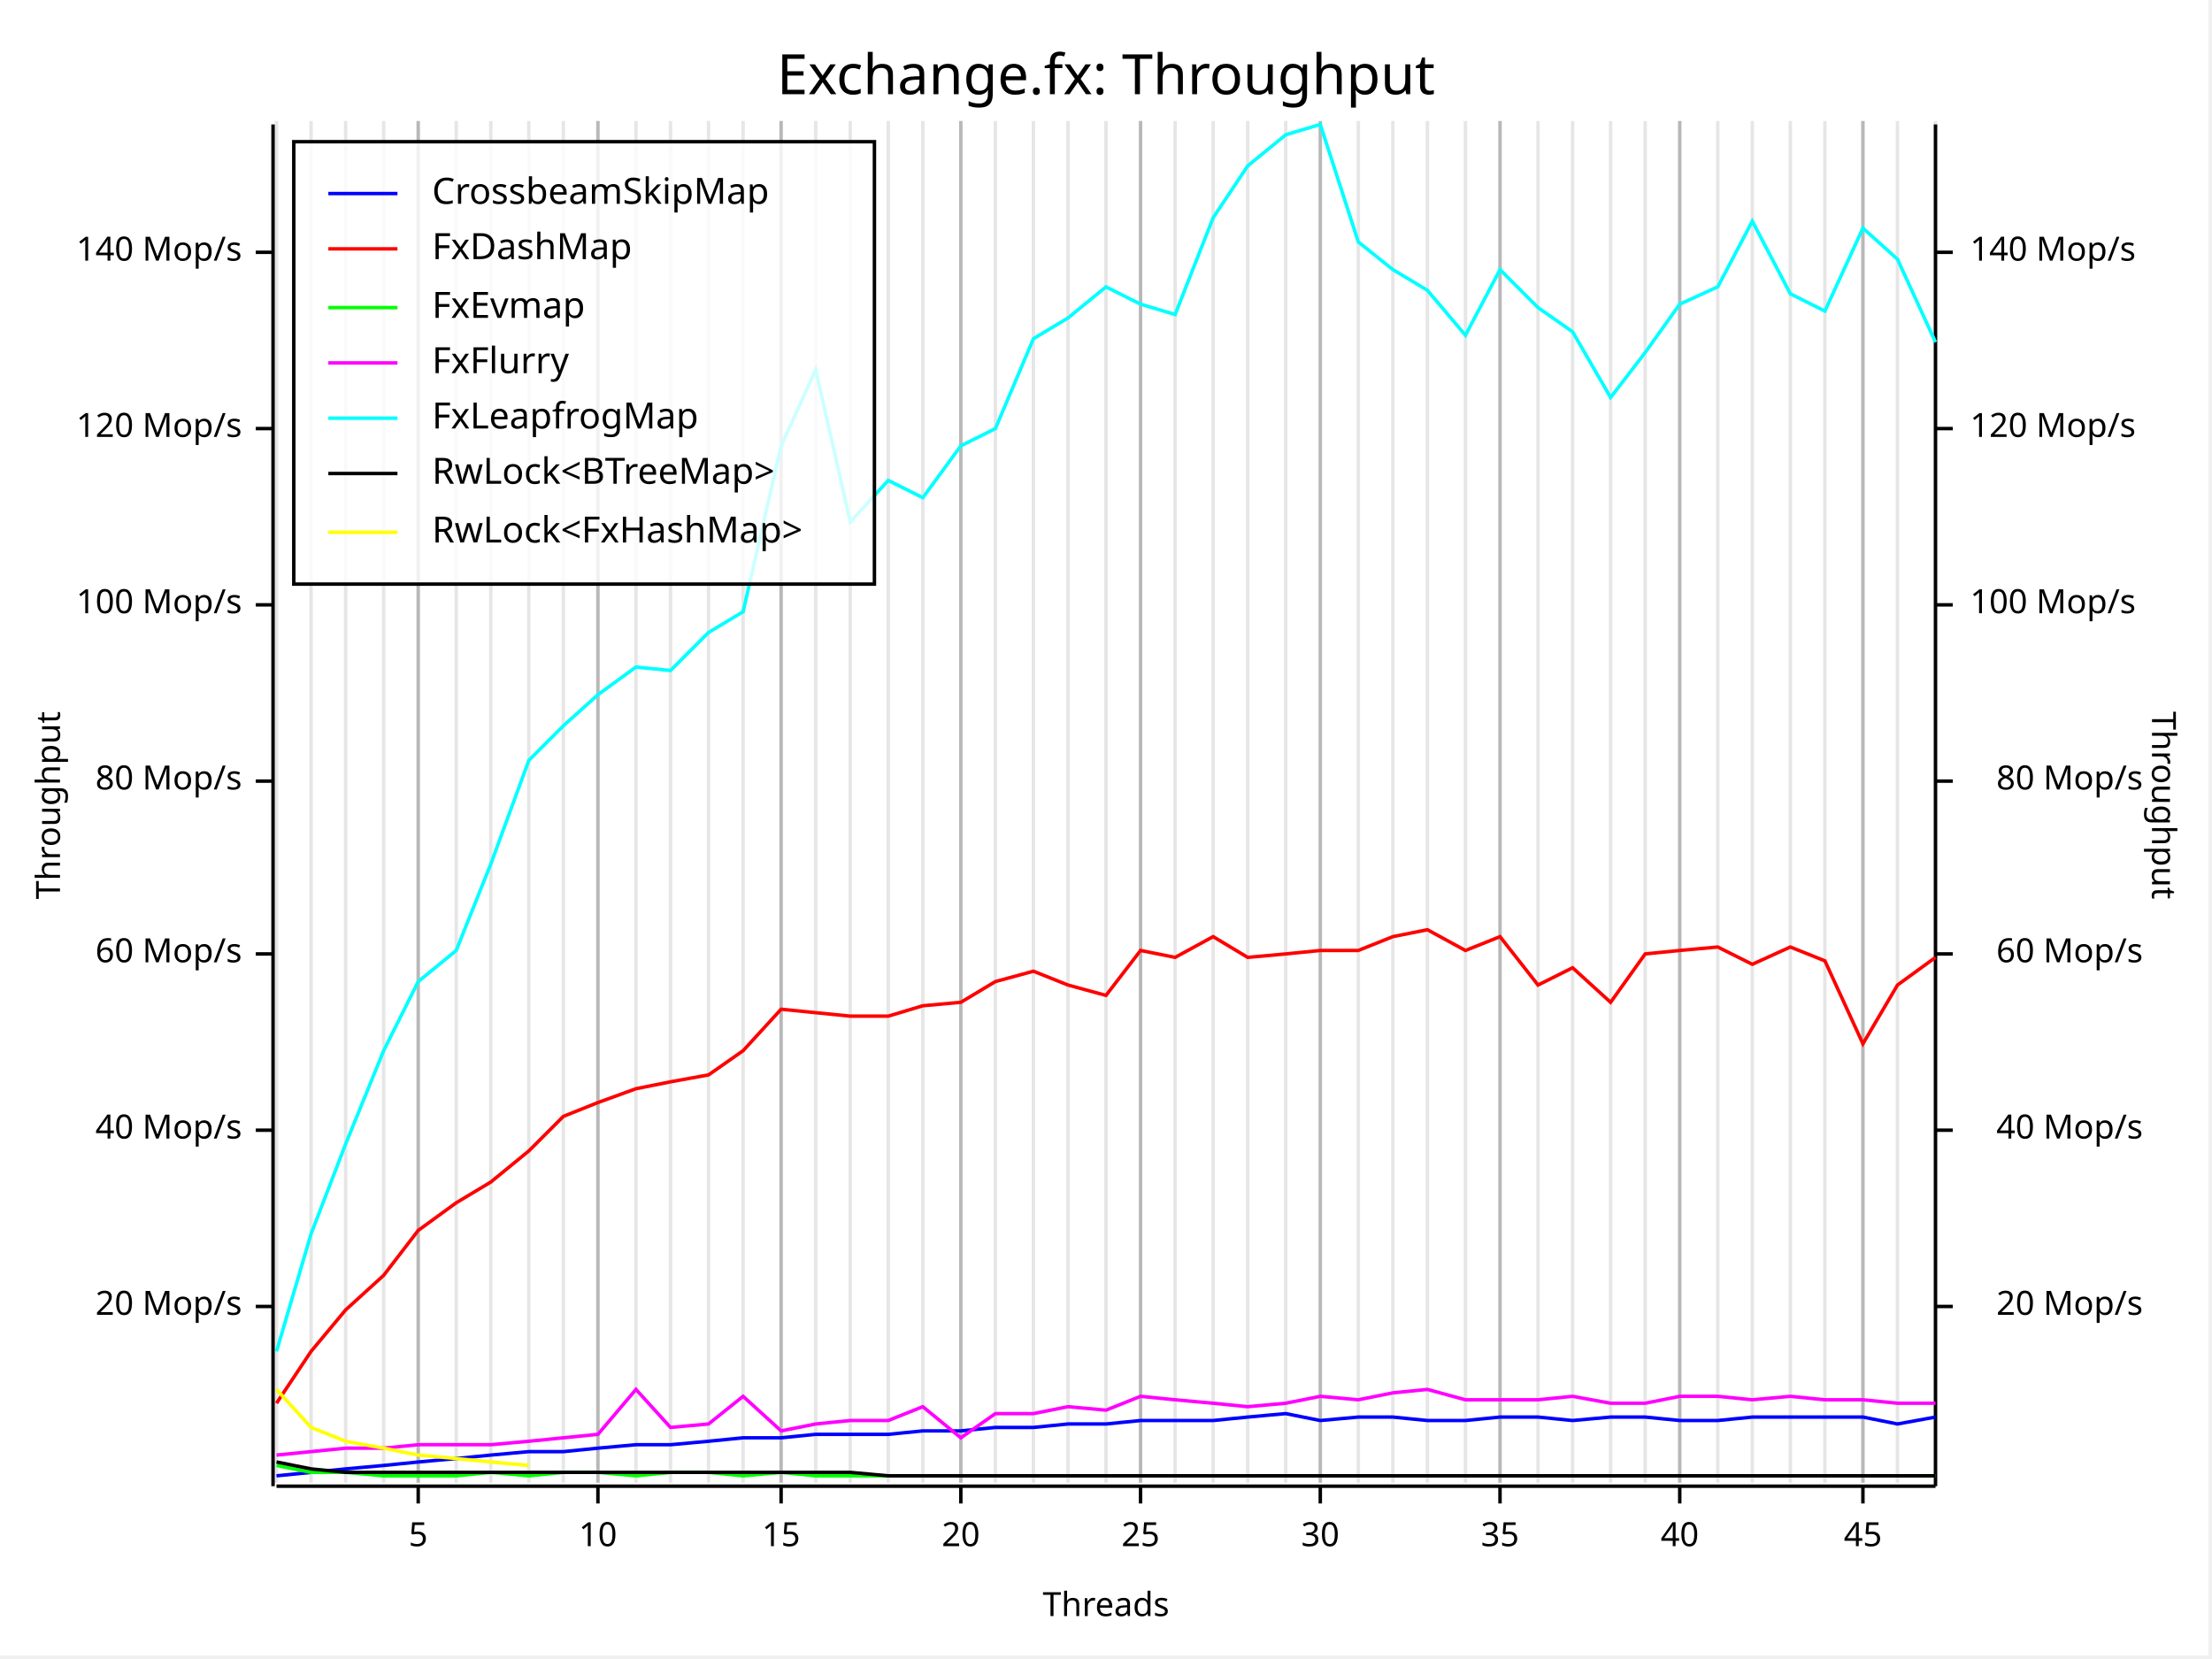
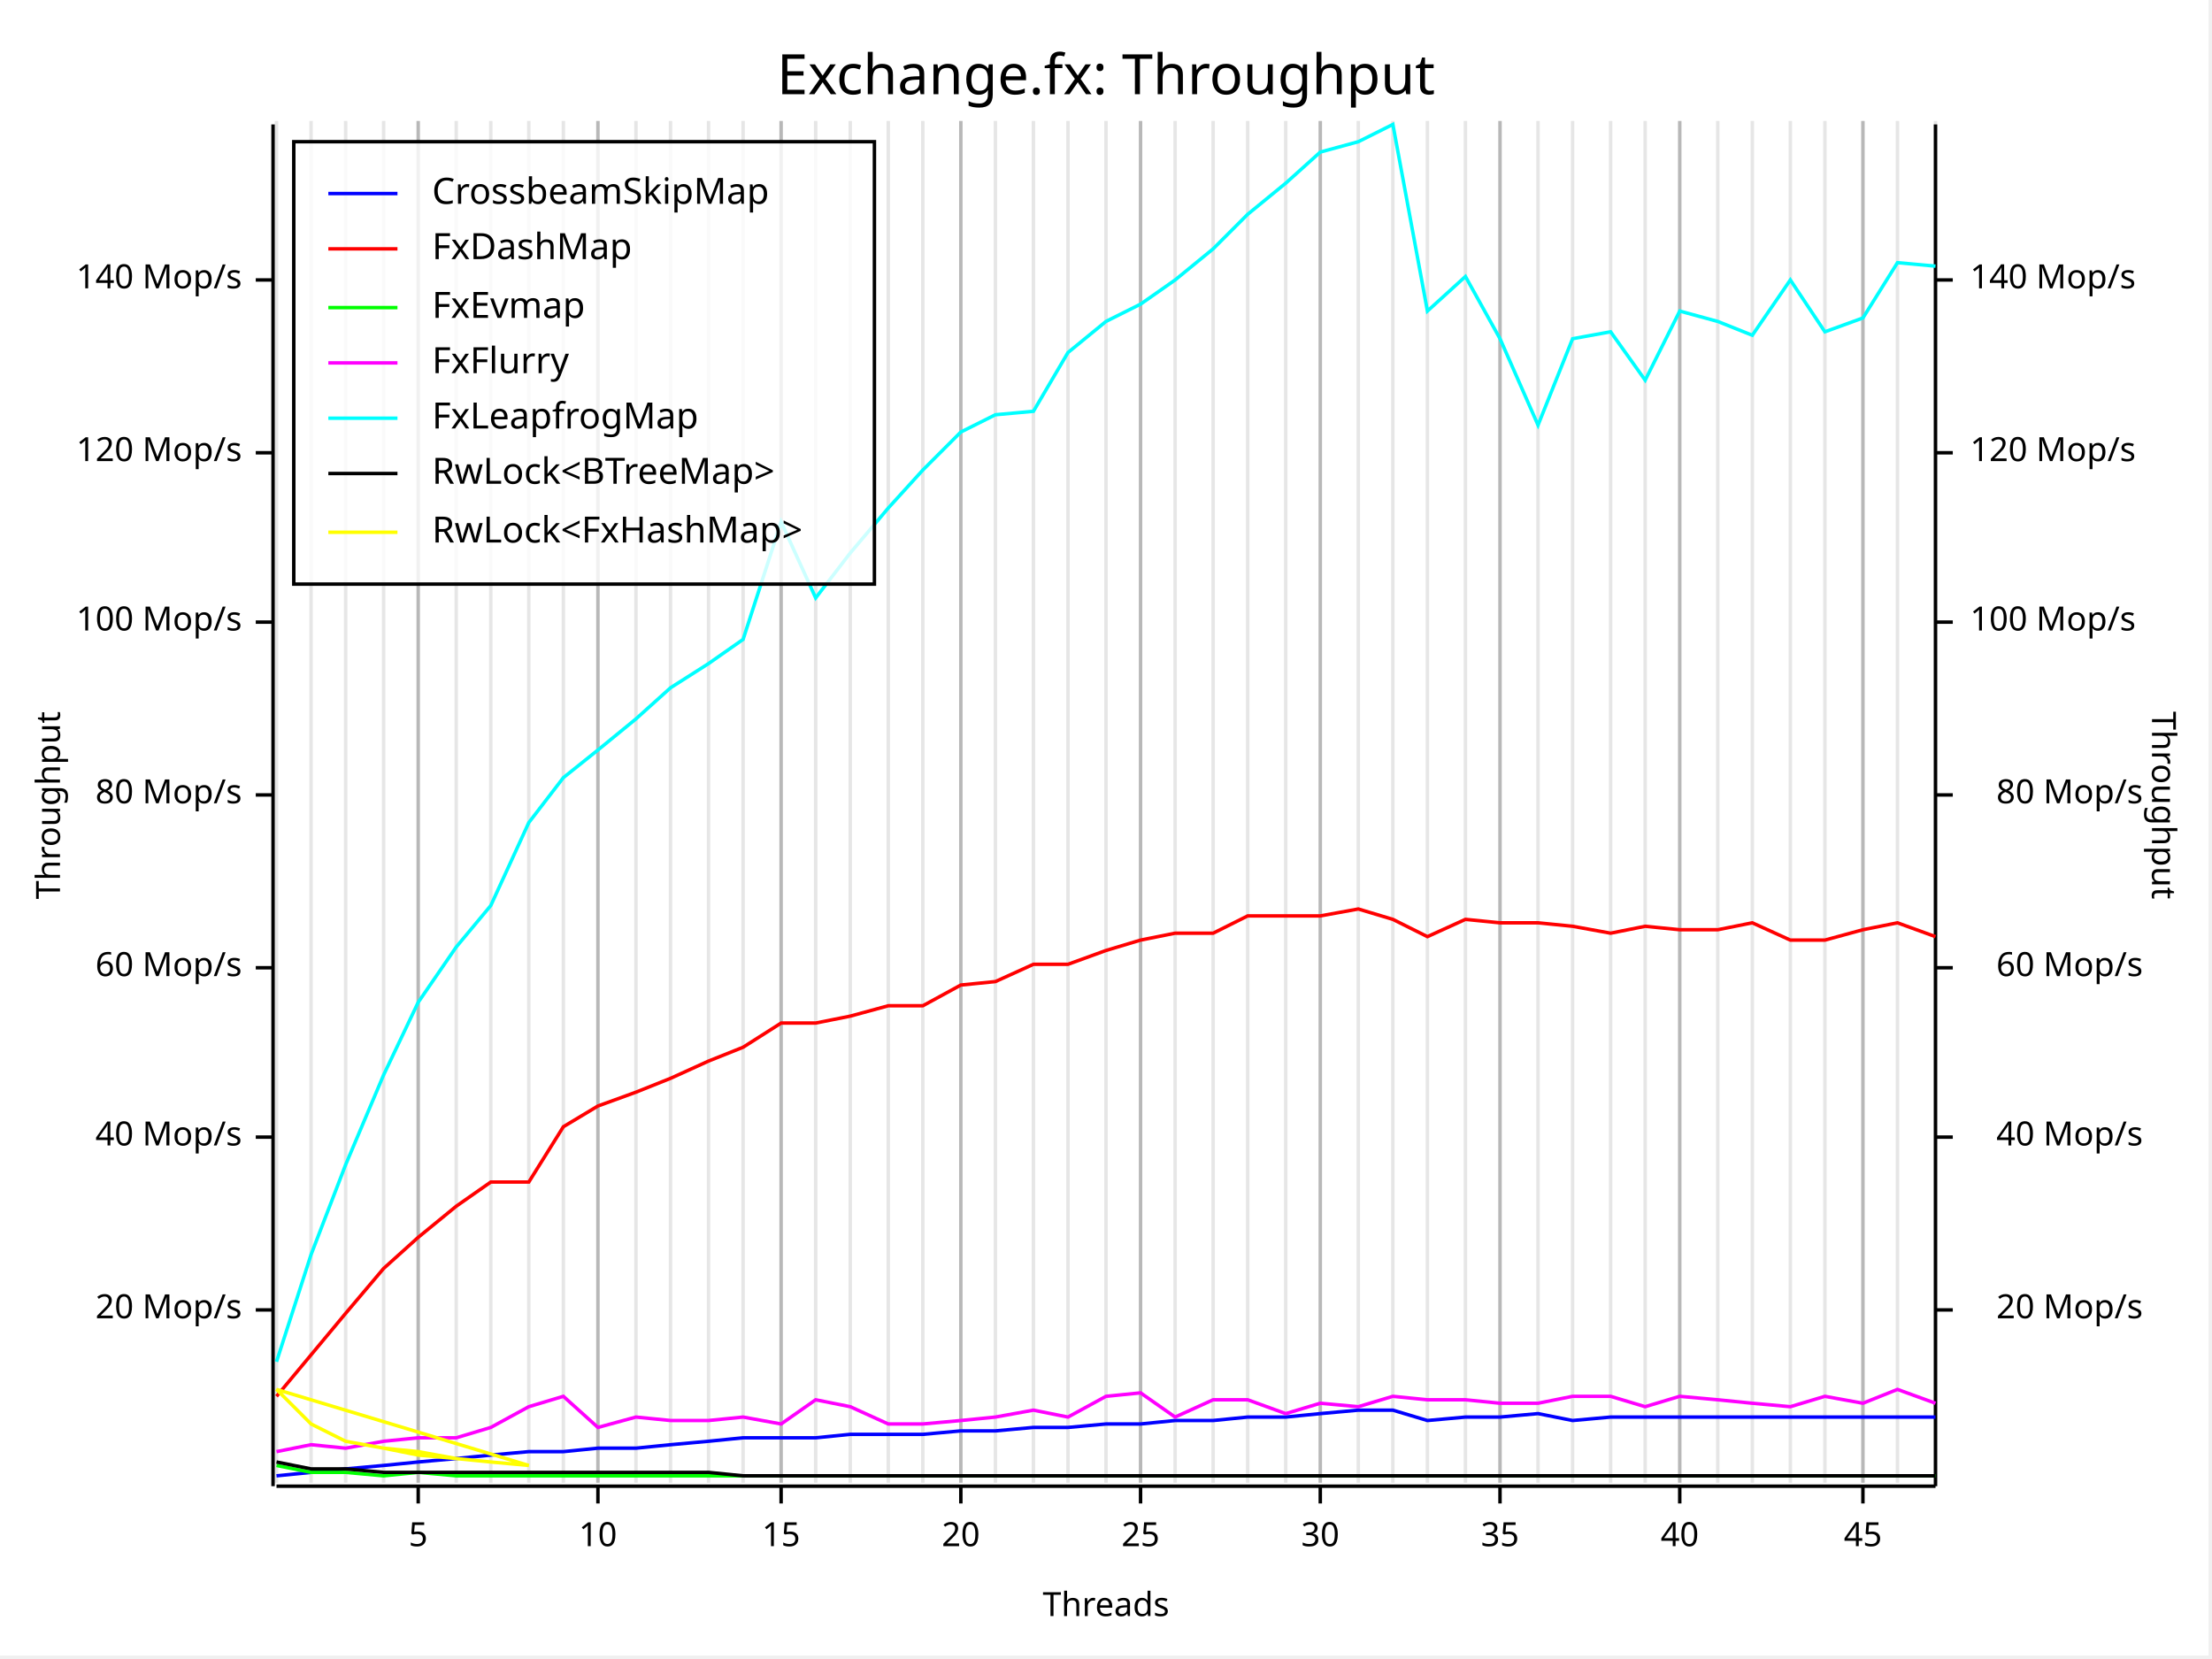
<svg xmlns="http://www.w3.org/2000/svg" width="640" height="480" viewBox="0 0 640 480">
  <rect x="0" y="0" width="639" height="479" opacity="1" fill="#FFFFFF" stroke="none" />
  <text x="320" y="15" dy="0.76em" text-anchor="middle" font-family="Fira Code" font-size="16.129" opacity="1" fill="#000000">
Exchange.fx: Throughput
</text>
  <line opacity="0.1" stroke="#000000" stroke-width="1" x1="80" y1="429" x2="80" y2="35" />
  <line opacity="0.1" stroke="#000000" stroke-width="1" x1="90" y1="429" x2="90" y2="35" />
  <line opacity="0.1" stroke="#000000" stroke-width="1" x1="100" y1="429" x2="100" y2="35" />
  <line opacity="0.1" stroke="#000000" stroke-width="1" x1="111" y1="429" x2="111" y2="35" />
  <line opacity="0.1" stroke="#000000" stroke-width="1" x1="121" y1="429" x2="121" y2="35" />
  <line opacity="0.1" stroke="#000000" stroke-width="1" x1="132" y1="429" x2="132" y2="35" />
  <line opacity="0.1" stroke="#000000" stroke-width="1" x1="142" y1="429" x2="142" y2="35" />
  <line opacity="0.1" stroke="#000000" stroke-width="1" x1="153" y1="429" x2="153" y2="35" />
  <line opacity="0.1" stroke="#000000" stroke-width="1" x1="163" y1="429" x2="163" y2="35" />
  <line opacity="0.1" stroke="#000000" stroke-width="1" x1="173" y1="429" x2="173" y2="35" />
  <line opacity="0.1" stroke="#000000" stroke-width="1" x1="184" y1="429" x2="184" y2="35" />
  <line opacity="0.1" stroke="#000000" stroke-width="1" x1="194" y1="429" x2="194" y2="35" />
  <line opacity="0.1" stroke="#000000" stroke-width="1" x1="205" y1="429" x2="205" y2="35" />
  <line opacity="0.1" stroke="#000000" stroke-width="1" x1="215" y1="429" x2="215" y2="35" />
  <line opacity="0.1" stroke="#000000" stroke-width="1" x1="226" y1="429" x2="226" y2="35" />
  <line opacity="0.1" stroke="#000000" stroke-width="1" x1="236" y1="429" x2="236" y2="35" />
  <line opacity="0.1" stroke="#000000" stroke-width="1" x1="246" y1="429" x2="246" y2="35" />
  <line opacity="0.1" stroke="#000000" stroke-width="1" x1="257" y1="429" x2="257" y2="35" />
  <line opacity="0.1" stroke="#000000" stroke-width="1" x1="267" y1="429" x2="267" y2="35" />
  <line opacity="0.1" stroke="#000000" stroke-width="1" x1="278" y1="429" x2="278" y2="35" />
  <line opacity="0.1" stroke="#000000" stroke-width="1" x1="288" y1="429" x2="288" y2="35" />
  <line opacity="0.1" stroke="#000000" stroke-width="1" x1="299" y1="429" x2="299" y2="35" />
  <line opacity="0.1" stroke="#000000" stroke-width="1" x1="309" y1="429" x2="309" y2="35" />
  <line opacity="0.1" stroke="#000000" stroke-width="1" x1="320" y1="429" x2="320" y2="35" />
  <line opacity="0.1" stroke="#000000" stroke-width="1" x1="330" y1="429" x2="330" y2="35" />
  <line opacity="0.1" stroke="#000000" stroke-width="1" x1="340" y1="429" x2="340" y2="35" />
  <line opacity="0.1" stroke="#000000" stroke-width="1" x1="351" y1="429" x2="351" y2="35" />
  <line opacity="0.1" stroke="#000000" stroke-width="1" x1="361" y1="429" x2="361" y2="35" />
  <line opacity="0.1" stroke="#000000" stroke-width="1" x1="372" y1="429" x2="372" y2="35" />
  <line opacity="0.1" stroke="#000000" stroke-width="1" x1="382" y1="429" x2="382" y2="35" />
  <line opacity="0.1" stroke="#000000" stroke-width="1" x1="393" y1="429" x2="393" y2="35" />
  <line opacity="0.1" stroke="#000000" stroke-width="1" x1="403" y1="429" x2="403" y2="35" />
  <line opacity="0.1" stroke="#000000" stroke-width="1" x1="413" y1="429" x2="413" y2="35" />
  <line opacity="0.1" stroke="#000000" stroke-width="1" x1="424" y1="429" x2="424" y2="35" />
  <line opacity="0.1" stroke="#000000" stroke-width="1" x1="434" y1="429" x2="434" y2="35" />
  <line opacity="0.1" stroke="#000000" stroke-width="1" x1="445" y1="429" x2="445" y2="35" />
  <line opacity="0.1" stroke="#000000" stroke-width="1" x1="455" y1="429" x2="455" y2="35" />
  <line opacity="0.1" stroke="#000000" stroke-width="1" x1="466" y1="429" x2="466" y2="35" />
  <line opacity="0.1" stroke="#000000" stroke-width="1" x1="476" y1="429" x2="476" y2="35" />
  <line opacity="0.1" stroke="#000000" stroke-width="1" x1="486" y1="429" x2="486" y2="35" />
  <line opacity="0.1" stroke="#000000" stroke-width="1" x1="497" y1="429" x2="497" y2="35" />
  <line opacity="0.1" stroke="#000000" stroke-width="1" x1="507" y1="429" x2="507" y2="35" />
  <line opacity="0.1" stroke="#000000" stroke-width="1" x1="518" y1="429" x2="518" y2="35" />
  <line opacity="0.1" stroke="#000000" stroke-width="1" x1="528" y1="429" x2="528" y2="35" />
  <line opacity="0.1" stroke="#000000" stroke-width="1" x1="539" y1="429" x2="539" y2="35" />
  <line opacity="0.1" stroke="#000000" stroke-width="1" x1="549" y1="429" x2="549" y2="35" />
  <line opacity="0.1" stroke="#000000" stroke-width="1" x1="560" y1="429" x2="560" y2="35" />
  <text x="10" y="233" dy="0.76em" text-anchor="middle" font-family="sans-serif" font-size="9.677" opacity="1" fill="#000000" transform="rotate(270, 10, 233)">
Throughput
</text>
  <text x="320" y="470" dy="-0.5ex" text-anchor="middle" font-family="sans-serif" font-size="9.677" opacity="1" fill="#000000">
Threads
</text>
  <text x="630" y="233" dy="0.76em" text-anchor="middle" font-family="sans-serif" font-size="9.677" opacity="1" fill="#000000" transform="rotate(90, 630, 233)">
Throughput
</text>
  <line opacity="0.2" stroke="#000000" stroke-width="1" x1="121" y1="429" x2="121" y2="35" />
  <line opacity="0.2" stroke="#000000" stroke-width="1" x1="173" y1="429" x2="173" y2="35" />
  <line opacity="0.2" stroke="#000000" stroke-width="1" x1="226" y1="429" x2="226" y2="35" />
  <line opacity="0.2" stroke="#000000" stroke-width="1" x1="278" y1="429" x2="278" y2="35" />
  <line opacity="0.2" stroke="#000000" stroke-width="1" x1="330" y1="429" x2="330" y2="35" />
  <line opacity="0.2" stroke="#000000" stroke-width="1" x1="382" y1="429" x2="382" y2="35" />
  <line opacity="0.2" stroke="#000000" stroke-width="1" x1="434" y1="429" x2="434" y2="35" />
  <line opacity="0.2" stroke="#000000" stroke-width="1" x1="486" y1="429" x2="486" y2="35" />
  <line opacity="0.2" stroke="#000000" stroke-width="1" x1="539" y1="429" x2="539" y2="35" />
  <polyline fill="none" opacity="1" stroke="#000000" stroke-width="1" points="79,36 79,430 " />
-   <text x="70" y="378" dy="0.5ex" text-anchor="end" font-family="sans-serif" font-size="9.677" opacity="1" fill="#000000">
+   <text x="70" y="379" dy="0.5ex" text-anchor="end" font-family="sans-serif" font-size="9.677" opacity="1" fill="#000000">
20 Mop/s
</text>
-   <polyline fill="none" opacity="1" stroke="#000000" stroke-width="1" points="74,378 79,378 " />
-   <text x="70" y="327" dy="0.5ex" text-anchor="end" font-family="sans-serif" font-size="9.677" opacity="1" fill="#000000">
+   <polyline fill="none" opacity="1" stroke="#000000" stroke-width="1" points="74,379 79,379 " />
+   <text x="70" y="329" dy="0.5ex" text-anchor="end" font-family="sans-serif" font-size="9.677" opacity="1" fill="#000000">
40 Mop/s
</text>
-   <polyline fill="none" opacity="1" stroke="#000000" stroke-width="1" points="74,327 79,327 " />
-   <text x="70" y="276" dy="0.5ex" text-anchor="end" font-family="sans-serif" font-size="9.677" opacity="1" fill="#000000">
+   <polyline fill="none" opacity="1" stroke="#000000" stroke-width="1" points="74,329 79,329 " />
+   <text x="70" y="280" dy="0.5ex" text-anchor="end" font-family="sans-serif" font-size="9.677" opacity="1" fill="#000000">
60 Mop/s
</text>
-   <polyline fill="none" opacity="1" stroke="#000000" stroke-width="1" points="74,276 79,276 " />
-   <text x="70" y="226" dy="0.5ex" text-anchor="end" font-family="sans-serif" font-size="9.677" opacity="1" fill="#000000">
+   <polyline fill="none" opacity="1" stroke="#000000" stroke-width="1" points="74,280 79,280 " />
+   <text x="70" y="230" dy="0.5ex" text-anchor="end" font-family="sans-serif" font-size="9.677" opacity="1" fill="#000000">
80 Mop/s
</text>
-   <polyline fill="none" opacity="1" stroke="#000000" stroke-width="1" points="74,226 79,226 " />
-   <text x="70" y="175" dy="0.5ex" text-anchor="end" font-family="sans-serif" font-size="9.677" opacity="1" fill="#000000">
+   <polyline fill="none" opacity="1" stroke="#000000" stroke-width="1" points="74,230 79,230 " />
+   <text x="70" y="180" dy="0.5ex" text-anchor="end" font-family="sans-serif" font-size="9.677" opacity="1" fill="#000000">
100 Mop/s
</text>
-   <polyline fill="none" opacity="1" stroke="#000000" stroke-width="1" points="74,175 79,175 " />
-   <text x="70" y="124" dy="0.5ex" text-anchor="end" font-family="sans-serif" font-size="9.677" opacity="1" fill="#000000">
+   <polyline fill="none" opacity="1" stroke="#000000" stroke-width="1" points="74,180 79,180 " />
+   <text x="70" y="131" dy="0.5ex" text-anchor="end" font-family="sans-serif" font-size="9.677" opacity="1" fill="#000000">
120 Mop/s
</text>
-   <polyline fill="none" opacity="1" stroke="#000000" stroke-width="1" points="74,124 79,124 " />
-   <text x="70" y="73" dy="0.5ex" text-anchor="end" font-family="sans-serif" font-size="9.677" opacity="1" fill="#000000">
+   <polyline fill="none" opacity="1" stroke="#000000" stroke-width="1" points="74,131 79,131 " />
+   <text x="70" y="81" dy="0.5ex" text-anchor="end" font-family="sans-serif" font-size="9.677" opacity="1" fill="#000000">
140 Mop/s
</text>
-   <polyline fill="none" opacity="1" stroke="#000000" stroke-width="1" points="74,73 79,73 " />
+   <polyline fill="none" opacity="1" stroke="#000000" stroke-width="1" points="74,81 79,81 " />
  <polyline fill="none" opacity="1" stroke="#000000" stroke-width="1" points="80,430 560,430 " />
  <text x="121" y="440" dy="0.76em" text-anchor="middle" font-family="sans-serif" font-size="9.677" opacity="1" fill="#000000">
5
</text>
  <polyline fill="none" opacity="1" stroke="#000000" stroke-width="1" points="121,430 121,435 " />
  <text x="173" y="440" dy="0.76em" text-anchor="middle" font-family="sans-serif" font-size="9.677" opacity="1" fill="#000000">
10
</text>
  <polyline fill="none" opacity="1" stroke="#000000" stroke-width="1" points="173,430 173,435 " />
  <text x="226" y="440" dy="0.76em" text-anchor="middle" font-family="sans-serif" font-size="9.677" opacity="1" fill="#000000">
15
</text>
  <polyline fill="none" opacity="1" stroke="#000000" stroke-width="1" points="226,430 226,435 " />
  <text x="278" y="440" dy="0.76em" text-anchor="middle" font-family="sans-serif" font-size="9.677" opacity="1" fill="#000000">
20
</text>
  <polyline fill="none" opacity="1" stroke="#000000" stroke-width="1" points="278,430 278,435 " />
  <text x="330" y="440" dy="0.76em" text-anchor="middle" font-family="sans-serif" font-size="9.677" opacity="1" fill="#000000">
25
</text>
  <polyline fill="none" opacity="1" stroke="#000000" stroke-width="1" points="330,430 330,435 " />
  <text x="382" y="440" dy="0.76em" text-anchor="middle" font-family="sans-serif" font-size="9.677" opacity="1" fill="#000000">
30
</text>
  <polyline fill="none" opacity="1" stroke="#000000" stroke-width="1" points="382,430 382,435 " />
  <text x="434" y="440" dy="0.76em" text-anchor="middle" font-family="sans-serif" font-size="9.677" opacity="1" fill="#000000">
35
</text>
  <polyline fill="none" opacity="1" stroke="#000000" stroke-width="1" points="434,430 434,435 " />
  <text x="486" y="440" dy="0.76em" text-anchor="middle" font-family="sans-serif" font-size="9.677" opacity="1" fill="#000000">
40
</text>
  <polyline fill="none" opacity="1" stroke="#000000" stroke-width="1" points="486,430 486,435 " />
  <text x="539" y="440" dy="0.76em" text-anchor="middle" font-family="sans-serif" font-size="9.677" opacity="1" fill="#000000">
45
</text>
  <polyline fill="none" opacity="1" stroke="#000000" stroke-width="1" points="539,430 539,435 " />
  <polyline fill="none" opacity="1" stroke="#000000" stroke-width="1" points="560,36 560,430 " />
-   <text x="620" y="378" dy="0.5ex" text-anchor="end" font-family="sans-serif" font-size="9.677" opacity="1" fill="#000000">
+   <text x="620" y="379" dy="0.5ex" text-anchor="end" font-family="sans-serif" font-size="9.677" opacity="1" fill="#000000">
20 Mop/s
</text>
-   <polyline fill="none" opacity="1" stroke="#000000" stroke-width="1" points="560,378 565,378 " />
-   <text x="620" y="327" dy="0.5ex" text-anchor="end" font-family="sans-serif" font-size="9.677" opacity="1" fill="#000000">
+   <polyline fill="none" opacity="1" stroke="#000000" stroke-width="1" points="560,379 565,379 " />
+   <text x="620" y="329" dy="0.5ex" text-anchor="end" font-family="sans-serif" font-size="9.677" opacity="1" fill="#000000">
40 Mop/s
</text>
-   <polyline fill="none" opacity="1" stroke="#000000" stroke-width="1" points="560,327 565,327 " />
-   <text x="620" y="276" dy="0.5ex" text-anchor="end" font-family="sans-serif" font-size="9.677" opacity="1" fill="#000000">
+   <polyline fill="none" opacity="1" stroke="#000000" stroke-width="1" points="560,329 565,329 " />
+   <text x="620" y="280" dy="0.5ex" text-anchor="end" font-family="sans-serif" font-size="9.677" opacity="1" fill="#000000">
60 Mop/s
</text>
-   <polyline fill="none" opacity="1" stroke="#000000" stroke-width="1" points="560,276 565,276 " />
-   <text x="620" y="226" dy="0.5ex" text-anchor="end" font-family="sans-serif" font-size="9.677" opacity="1" fill="#000000">
+   <polyline fill="none" opacity="1" stroke="#000000" stroke-width="1" points="560,280 565,280 " />
+   <text x="620" y="230" dy="0.5ex" text-anchor="end" font-family="sans-serif" font-size="9.677" opacity="1" fill="#000000">
80 Mop/s
</text>
-   <polyline fill="none" opacity="1" stroke="#000000" stroke-width="1" points="560,226 565,226 " />
-   <text x="570" y="175" dy="0.5ex" text-anchor="start" font-family="sans-serif" font-size="9.677" opacity="1" fill="#000000">
+   <polyline fill="none" opacity="1" stroke="#000000" stroke-width="1" points="560,230 565,230 " />
+   <text x="570" y="180" dy="0.5ex" text-anchor="start" font-family="sans-serif" font-size="9.677" opacity="1" fill="#000000">
100 Mop/s
</text>
-   <polyline fill="none" opacity="1" stroke="#000000" stroke-width="1" points="560,175 565,175 " />
-   <text x="570" y="124" dy="0.5ex" text-anchor="start" font-family="sans-serif" font-size="9.677" opacity="1" fill="#000000">
+   <polyline fill="none" opacity="1" stroke="#000000" stroke-width="1" points="560,180 565,180 " />
+   <text x="570" y="131" dy="0.5ex" text-anchor="start" font-family="sans-serif" font-size="9.677" opacity="1" fill="#000000">
120 Mop/s
</text>
-   <polyline fill="none" opacity="1" stroke="#000000" stroke-width="1" points="560,124 565,124 " />
-   <text x="570" y="73" dy="0.5ex" text-anchor="start" font-family="sans-serif" font-size="9.677" opacity="1" fill="#000000">
+   <polyline fill="none" opacity="1" stroke="#000000" stroke-width="1" points="560,131 565,131 " />
+   <text x="570" y="81" dy="0.5ex" text-anchor="start" font-family="sans-serif" font-size="9.677" opacity="1" fill="#000000">
140 Mop/s
</text>
-   <polyline fill="none" opacity="1" stroke="#000000" stroke-width="1" points="560,73 565,73 " />
-   <polyline fill="none" opacity="1" stroke="#0000FF" stroke-width="1" points="80,427 90,426 100,425 111,424 121,423 132,422 142,421 153,420 163,420 173,419 184,418 194,418 205,417 215,416 226,416 236,415 246,415 257,415 267,414 278,414 288,413 299,413 309,412 320,412 330,411 340,411 351,411 361,410 372,409 382,411 393,410 403,410 413,411 424,411 434,410 445,410 455,411 466,410 476,410 486,411 497,411 507,410 518,410 528,410 539,410 549,412 560,410 " />
-   <polyline fill="none" opacity="1" stroke="#FF0000" stroke-width="1" points="80,406 90,391 100,379 111,369 121,356 132,348 142,342 153,333 163,323 173,319 184,315 194,313 205,311 215,304 226,292 236,293 246,294 257,294 267,291 278,290 288,284 299,281 309,285 320,288 330,275 340,277 351,271 361,277 372,276 382,275 393,275 403,271 413,269 424,275 434,271 445,285 455,280 466,290 476,276 486,275 497,274 507,279 518,274 528,278 539,302 549,285 560,277 " />
-   <polyline fill="none" opacity="1" stroke="#00FF00" stroke-width="1" points="80,424 90,426 100,426 111,427 121,427 132,427 142,426 153,427 163,426 173,426 184,427 194,426 205,426 215,427 226,426 236,427 246,427 257,427 267,427 278,427 288,427 299,427 309,427 320,427 330,427 340,427 351,427 361,427 372,427 382,427 393,427 403,427 413,427 424,427 434,427 445,427 455,427 466,427 476,427 486,427 497,427 507,427 518,427 528,427 539,427 549,427 560,427 " />
-   <polyline fill="none" opacity="1" stroke="#FF00FF" stroke-width="1" points="80,421 90,420 100,419 111,419 121,418 132,418 142,418 153,417 163,416 173,415 184,402 194,413 205,412 215,404 226,414 236,412 246,411 257,411 267,407 278,416 288,409 299,409 309,407 320,408 330,404 340,405 351,406 361,407 372,406 382,404 393,405 403,403 413,402 424,405 434,405 445,405 455,404 466,406 476,406 486,404 497,404 507,405 518,404 528,405 539,405 549,406 560,406 " />
-   <polyline fill="none" opacity="1" stroke="#00FFFF" stroke-width="1" points="80,391 90,357 100,331 111,304 121,284 132,275 142,250 153,220 163,210 173,201 184,193 194,194 205,183 215,177 226,129 236,107 246,151 257,139 267,144 278,129 288,124 299,98 309,92 320,83 330,88 340,91 351,63 361,48 372,39 382,36 393,70 403,78 413,84 424,97 434,78 445,89 455,96 466,115 476,102 486,88 497,83 507,64 518,85 528,90 539,66 549,75 560,99 " />
-   <polyline fill="none" opacity="1" stroke="#000000" stroke-width="1" points="80,423 90,425 100,426 111,426 121,426 132,426 142,426 153,426 163,426 173,426 184,426 194,426 205,426 215,426 226,426 236,426 246,426 257,427 267,427 278,427 288,427 299,427 309,427 320,427 330,427 340,427 351,427 361,427 372,427 382,427 393,427 403,427 413,427 424,427 434,427 445,427 455,427 466,427 476,427 486,427 497,427 507,427 518,427 528,427 539,427 549,427 560,427 " />
-   <polyline fill="none" opacity="1" stroke="#FFFF00" stroke-width="1" points="80,402 90,413 100,417 111,419 121,421 132,422 142,423 153,424 " />
+   <polyline fill="none" opacity="1" stroke="#000000" stroke-width="1" points="560,81 565,81 " />
+   <polyline fill="none" opacity="1" stroke="#0000FF" stroke-width="1" points="80,427 90,426 100,425 111,424 121,423 132,422 142,421 153,420 163,420 173,419 184,419 194,418 205,417 215,416 226,416 236,416 246,415 257,415 267,415 278,414 288,414 299,413 309,413 320,412 330,412 340,411 351,411 361,410 372,410 382,409 393,408 403,408 413,411 424,410 434,410 445,409 455,411 466,410 476,410 486,410 497,410 507,410 518,410 528,410 539,410 549,410 560,410 " />
+   <polyline fill="none" opacity="1" stroke="#FF0000" stroke-width="1" points="80,404 90,392 100,380 111,367 121,358 132,349 142,342 153,342 163,326 173,320 184,316 194,312 205,307 215,303 226,296 236,296 246,294 257,291 267,291 278,285 288,284 299,279 309,279 320,275 330,272 340,270 351,270 361,265 372,265 382,265 393,263 403,266 413,271 424,266 434,267 445,267 455,268 466,270 476,268 486,269 497,269 507,267 518,272 528,272 539,269 549,267 560,271 " />
+   <polyline fill="none" opacity="1" stroke="#00FF00" stroke-width="1" points="80,424 90,426 100,426 111,427 121,426 132,427 142,427 153,427 163,427 173,427 184,427 194,427 205,427 215,427 226,427 236,427 246,427 257,427 267,427 278,427 288,427 299,427 309,427 320,427 330,427 340,427 351,427 361,427 372,427 382,427 393,427 403,427 413,427 424,427 434,427 445,427 455,427 466,427 476,427 486,427 497,427 507,427 518,427 528,427 539,427 549,427 560,427 " />
+   <polyline fill="none" opacity="1" stroke="#FF00FF" stroke-width="1" points="80,420 90,418 100,419 111,417 121,416 132,416 142,413 153,407 163,404 173,413 184,410 194,411 205,411 215,410 226,412 236,405 246,407 257,412 267,412 278,411 288,410 299,408 309,410 320,404 330,403 340,410 351,405 361,405 372,409 382,406 393,407 403,404 413,405 424,405 434,406 445,406 455,404 466,404 476,407 486,404 497,405 507,406 518,407 528,404 539,406 549,402 560,406 " />
+   <polyline fill="none" opacity="1" stroke="#00FFFF" stroke-width="1" points="80,394 90,363 100,337 111,311 121,290 132,274 142,262 153,238 163,225 173,217 184,208 194,199 205,192 215,185 226,151 236,173 246,160 257,147 267,136 278,125 288,120 299,119 309,102 320,93 330,88 340,81 351,72 361,62 372,53 382,44 393,41 403,36 413,90 424,80 434,98 445,123 455,98 466,96 476,110 486,90 497,93 507,97 518,81 528,96 539,92 549,76 560,77 " />
+   <polyline fill="none" opacity="1" stroke="#000000" stroke-width="1" points="80,423 90,425 100,425 111,426 121,426 132,426 142,426 153,426 163,426 173,426 184,426 194,426 205,426 215,427 226,427 236,427 246,427 257,427 267,427 278,427 288,427 299,427 309,427 320,427 330,427 340,427 351,427 361,427 372,427 382,427 393,427 403,427 413,427 424,427 434,427 445,427 455,427 466,427 476,427 486,427 497,427 507,427 518,427 528,427 539,427 549,427 560,427 " />
+   <polyline fill="none" opacity="1" stroke="#FFFF00" stroke-width="1" points="80,402 90,412 100,417 111,419 121,420 132,422 142,423 153,424 80,402 90,412 100,417 111,419 121,421 132,422 142,423 " />
  <rect x="85" y="41" width="168" height="128" opacity="0.8" fill="#FFFFFF" stroke="none" />
  <rect x="85" y="41" width="168" height="128" opacity="1" fill="none" stroke="#000000" />
  <text x="125" y="51" dy="0.76em" text-anchor="start" font-family="Fira Code" font-size="10.484" opacity="1" fill="#000000">
CrossbeamSkipMap
</text>
  <text x="125" y="67" dy="0.76em" text-anchor="start" font-family="Fira Code" font-size="10.484" opacity="1" fill="#000000">
FxDashMap
</text>
  <text x="125" y="84" dy="0.76em" text-anchor="start" font-family="Fira Code" font-size="10.484" opacity="1" fill="#000000">
FxEvmap
</text>
  <text x="125" y="100" dy="0.76em" text-anchor="start" font-family="Fira Code" font-size="10.484" opacity="1" fill="#000000">
FxFlurry
</text>
  <text x="125" y="116" dy="0.76em" text-anchor="start" font-family="Fira Code" font-size="10.484" opacity="1" fill="#000000">
FxLeapfrogMap
</text>
  <text x="125" y="132" dy="0.76em" text-anchor="start" font-family="Fira Code" font-size="10.484" opacity="1" fill="#000000">
RwLock&lt;BTreeMap&gt;
</text>
  <text x="125" y="149" dy="0.76em" text-anchor="start" font-family="Fira Code" font-size="10.484" opacity="1" fill="#000000">
RwLock&lt;FxHashMap&gt;
</text>
  <polyline fill="none" opacity="1" stroke="#0000FF" stroke-width="1" points="95,56 115,56 " />
  <polyline fill="none" opacity="1" stroke="#FF0000" stroke-width="1" points="95,72 115,72 " />
  <polyline fill="none" opacity="1" stroke="#00FF00" stroke-width="1" points="95,89 115,89 " />
  <polyline fill="none" opacity="1" stroke="#FF00FF" stroke-width="1" points="95,105 115,105 " />
  <polyline fill="none" opacity="1" stroke="#00FFFF" stroke-width="1" points="95,121 115,121 " />
  <polyline fill="none" opacity="1" stroke="#000000" stroke-width="1" points="95,137 115,137 " />
  <polyline fill="none" opacity="1" stroke="#FFFF00" stroke-width="1" points="95,154 115,154 " />
</svg>
